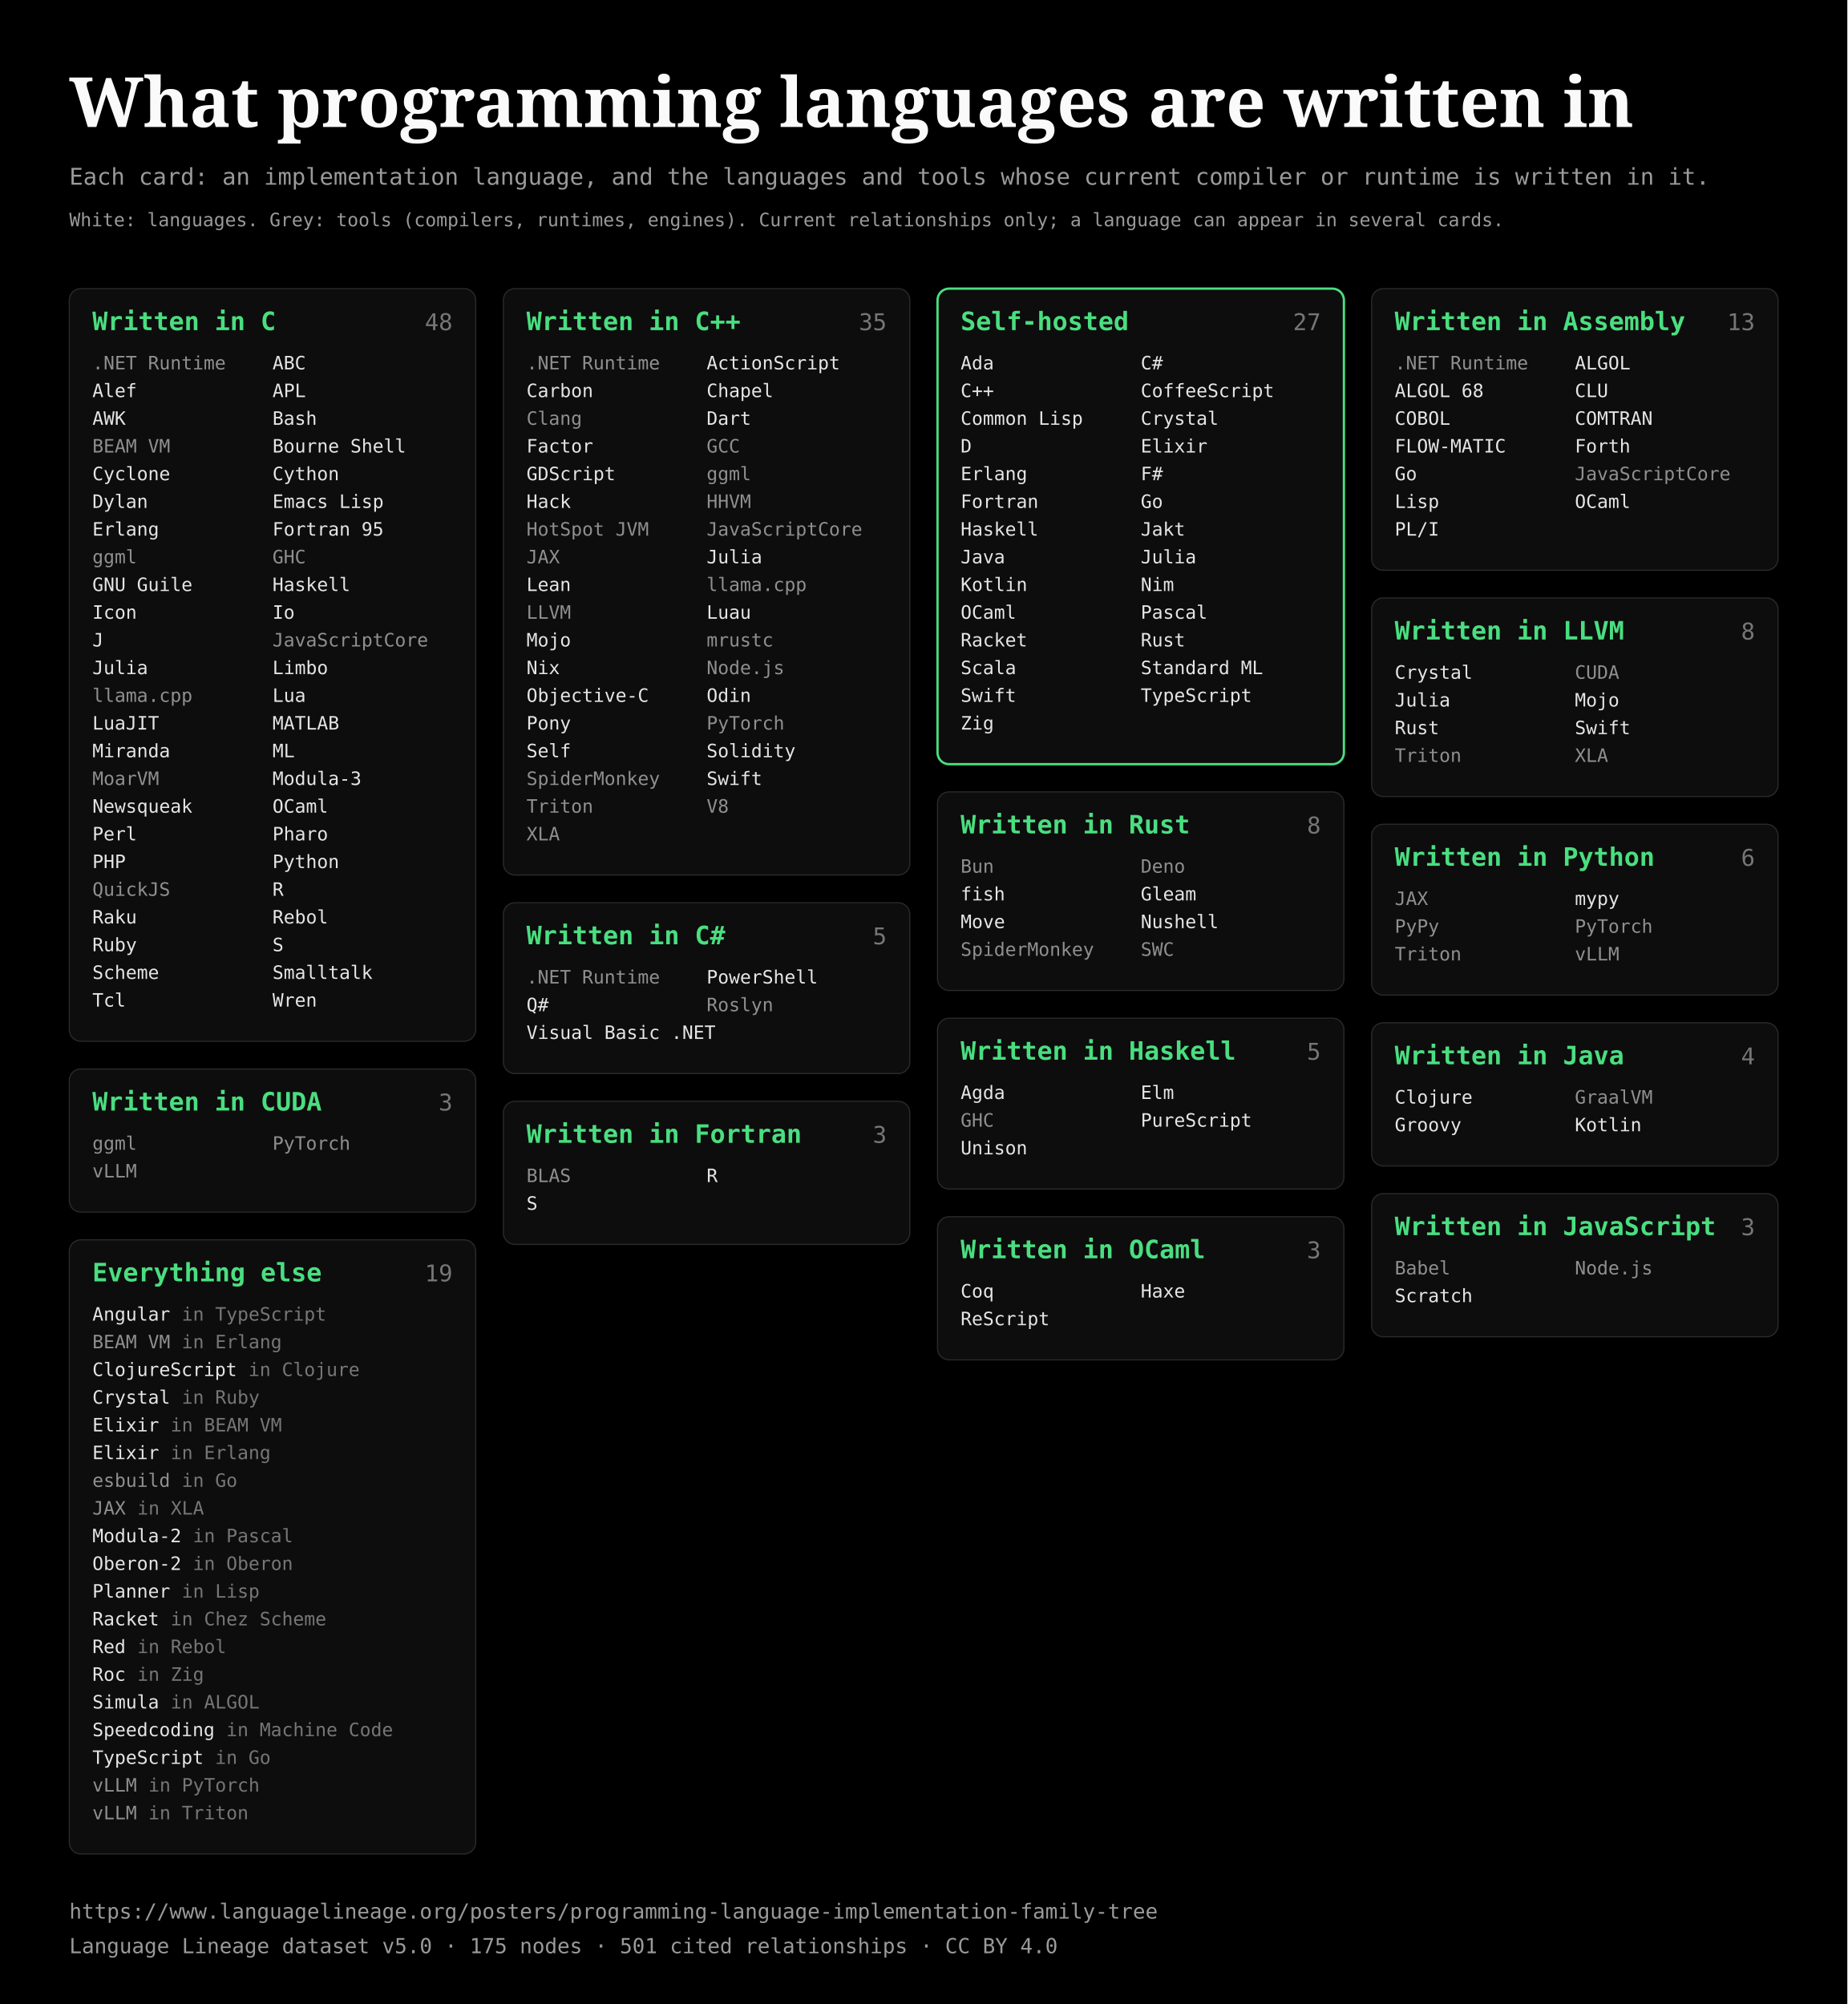
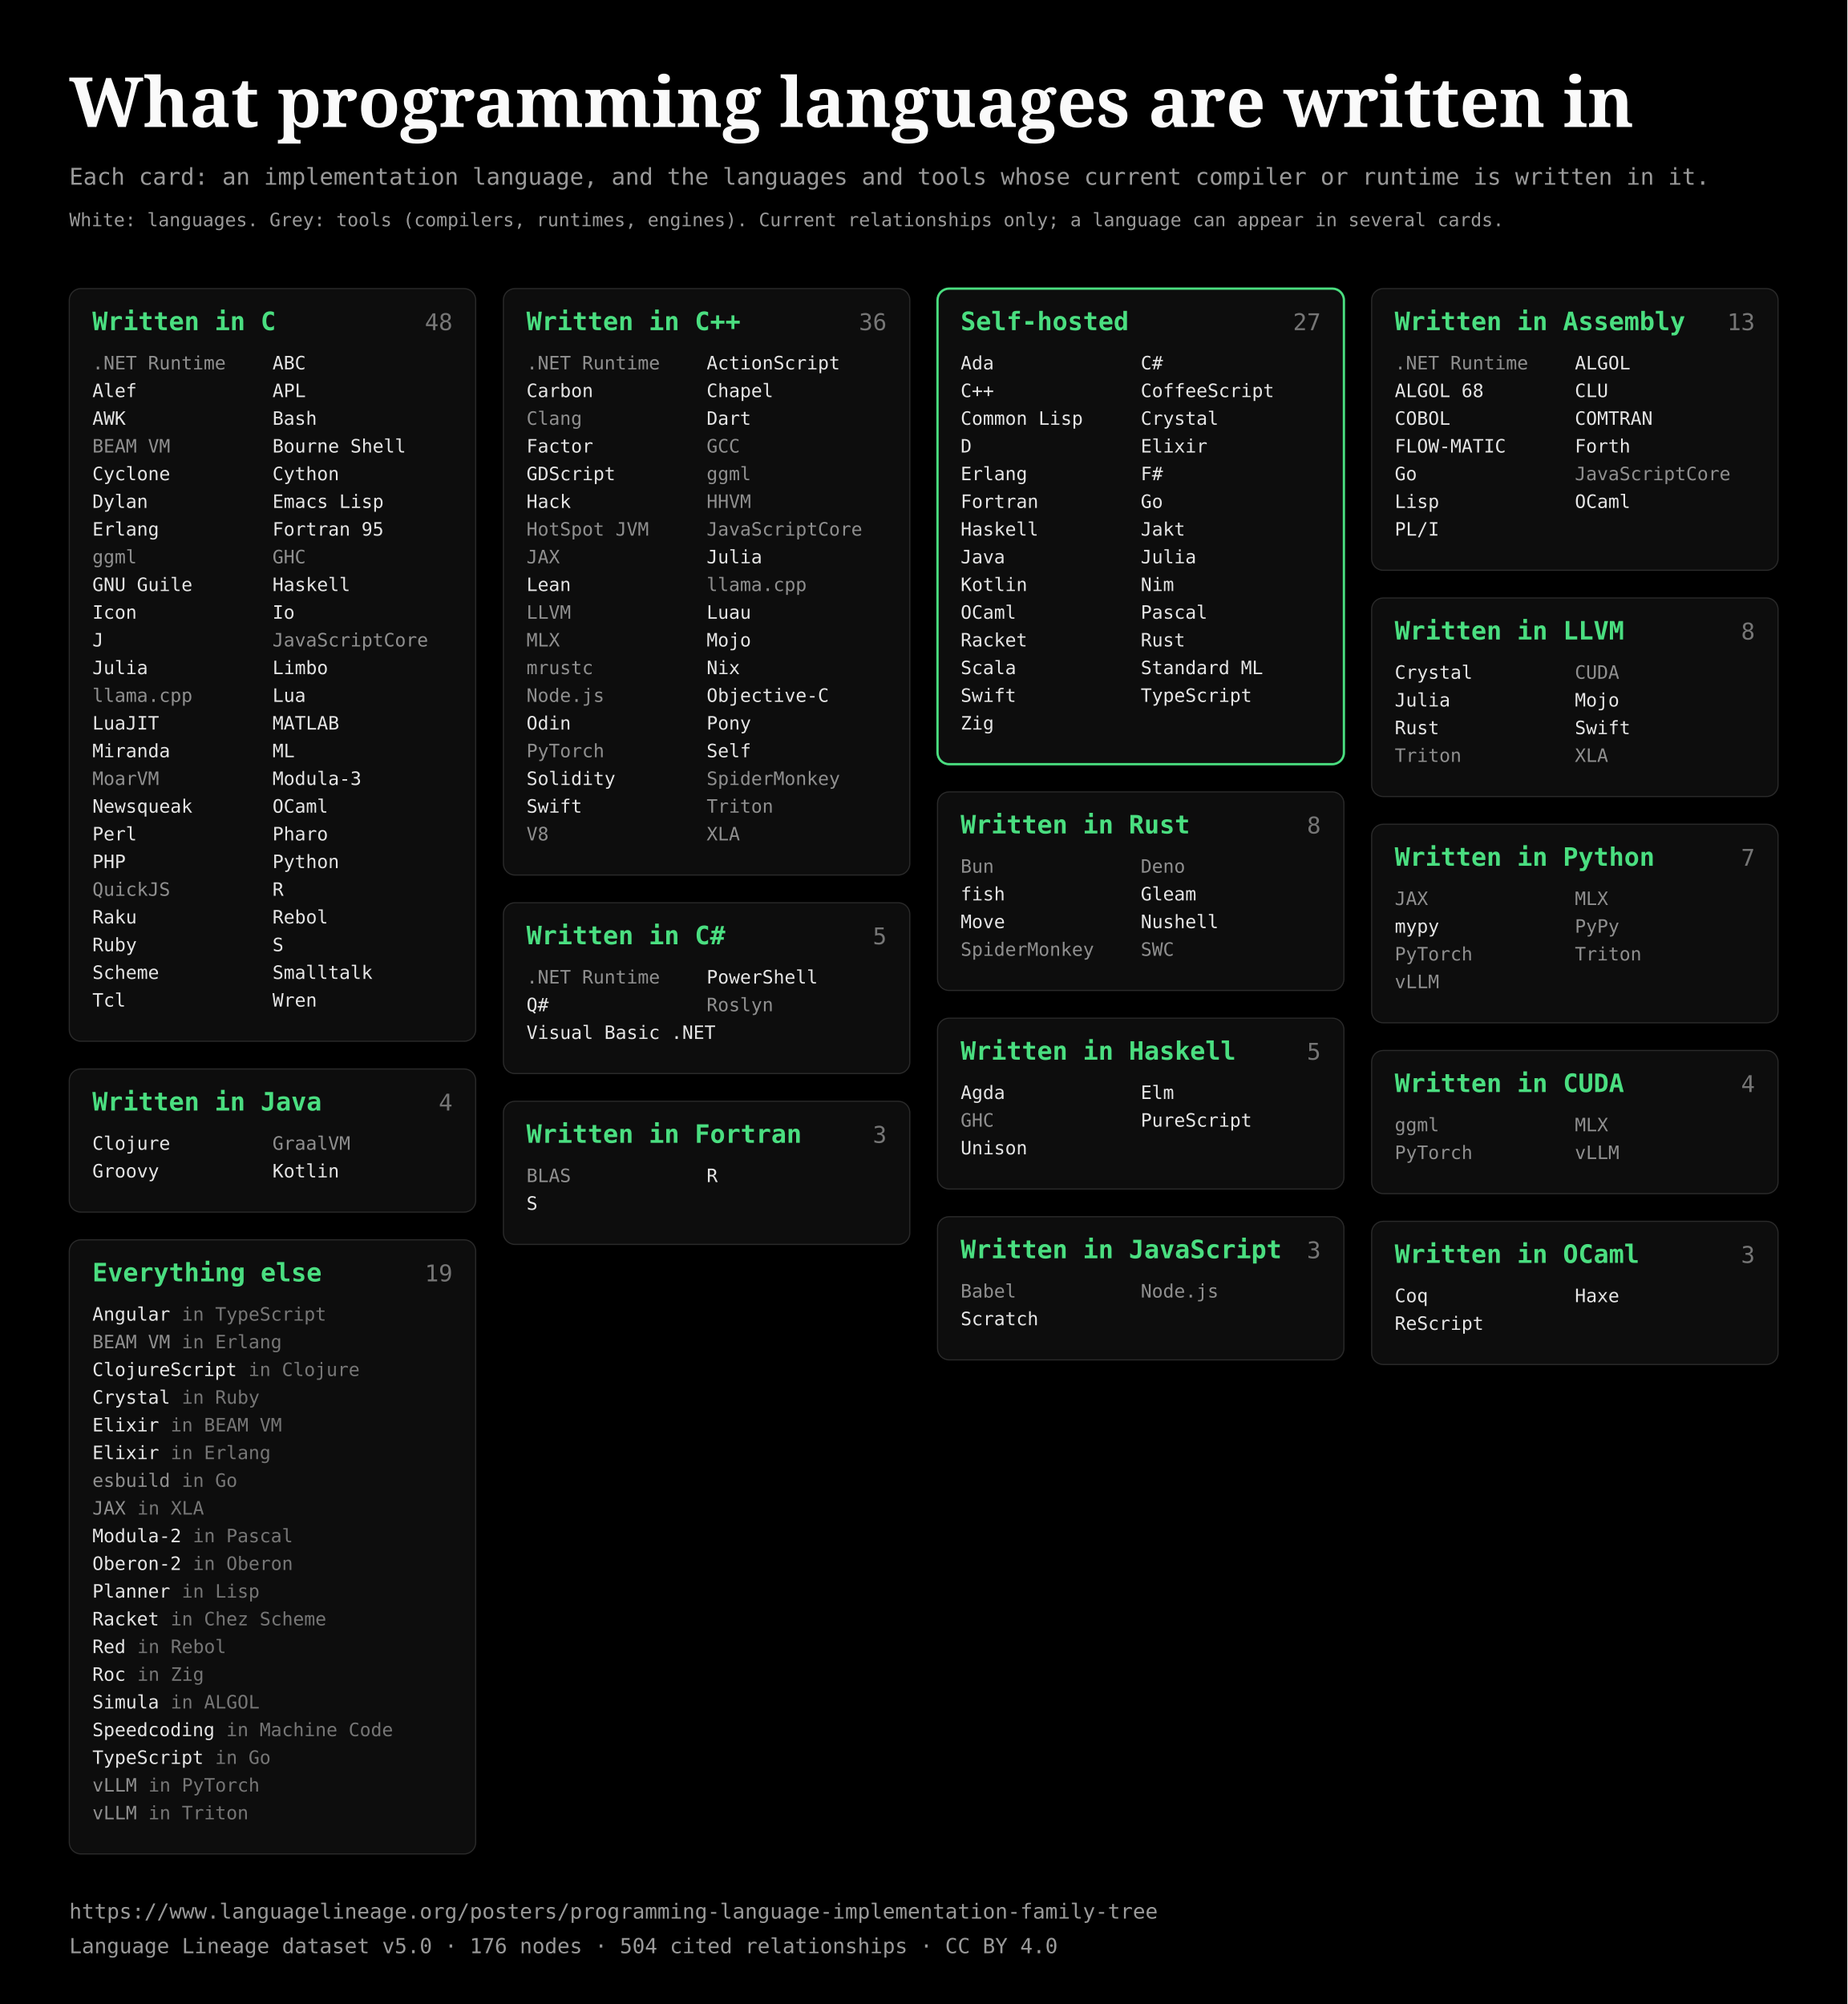
<svg xmlns="http://www.w3.org/2000/svg" viewBox="0 0 1600 1736" width="1600" height="1736" role="img" aria-labelledby="poster-title poster-desc">
  <style>
  text{font-family:'JetBrains Mono',ui-monospace,monospace}
  .pt1{font-family:'Fraunces 9pt SemiBold','Fraunces 9pt',Fraunces,Georgia,serif;font-size:60px;font-weight:600;fill:#fafafa}
  .ps{font-size:20px;fill:#9a9a9a}
  .pk{font-size:16px;fill:#9a9a9a}
  .ph{font-size:22px;font-weight:600;fill:#4ade80}
  .pc{font-size:20px;fill:#767676;text-anchor:end}
  .pi{font-size:16px;fill:#e5e5e5}
  .pt{font-size:16px;fill:#8f8f8f}
  .pm{fill:#767676}
  .pf{font-size:18px;fill:#9a9a9a}
</style>
  <rect width="1600" height="1736" fill="#000" />
  <text x="60" y="110" class="pt1">What programming languages are written in</text>
  <text x="60" y="160" class="ps">Each card: an implementation language, and the languages and tools whose current compiler or runtime is written in it.</text>
  <text x="60" y="196" class="pk">White: languages. Grey: tools (compilers, runtimes, engines). Current relationships only; a language can appear in several cards.</text>
  <rect x="60" y="250" width="352" height="652" rx="10" fill="#0d0d0d" stroke="#2a2a2a" stroke-width="1" />
  <text x="80" y="286" class="ph">Written in C</text>
  <text x="392" y="286" class="pc">48</text>
  <text x="80" y="320" class="pt">.NET Runtime</text>
  <text x="236" y="320" class="pi">ABC</text>
  <text x="80" y="344" class="pi">Alef</text>
  <text x="236" y="344" class="pi">APL</text>
  <text x="80" y="368" class="pi">AWK</text>
  <text x="236" y="368" class="pi">Bash</text>
  <text x="80" y="392" class="pt">BEAM VM</text>
  <text x="236" y="392" class="pi">Bourne Shell</text>
  <text x="80" y="416" class="pi">Cyclone</text>
  <text x="236" y="416" class="pi">Cython</text>
  <text x="80" y="440" class="pi">Dylan</text>
  <text x="236" y="440" class="pi">Emacs Lisp</text>
  <text x="80" y="464" class="pi">Erlang</text>
  <text x="236" y="464" class="pi">Fortran 95</text>
  <text x="80" y="488" class="pt">ggml</text>
  <text x="236" y="488" class="pt">GHC</text>
  <text x="80" y="512" class="pi">GNU Guile</text>
  <text x="236" y="512" class="pi">Haskell</text>
  <text x="80" y="536" class="pi">Icon</text>
  <text x="236" y="536" class="pi">Io</text>
  <text x="80" y="560" class="pi">J</text>
  <text x="236" y="560" class="pt">JavaScriptCore</text>
  <text x="80" y="584" class="pi">Julia</text>
  <text x="236" y="584" class="pi">Limbo</text>
  <text x="80" y="608" class="pt">llama.cpp</text>
  <text x="236" y="608" class="pi">Lua</text>
  <text x="80" y="632" class="pi">LuaJIT</text>
  <text x="236" y="632" class="pi">MATLAB</text>
  <text x="80" y="656" class="pi">Miranda</text>
  <text x="236" y="656" class="pi">ML</text>
  <text x="80" y="680" class="pt">MoarVM</text>
  <text x="236" y="680" class="pi">Modula-3</text>
  <text x="80" y="704" class="pi">Newsqueak</text>
  <text x="236" y="704" class="pi">OCaml</text>
  <text x="80" y="728" class="pi">Perl</text>
  <text x="236" y="728" class="pi">Pharo</text>
  <text x="80" y="752" class="pi">PHP</text>
  <text x="236" y="752" class="pi">Python</text>
  <text x="80" y="776" class="pt">QuickJS</text>
  <text x="236" y="776" class="pi">R</text>
  <text x="80" y="800" class="pi">Raku</text>
  <text x="236" y="800" class="pi">Rebol</text>
  <text x="80" y="824" class="pi">Ruby</text>
  <text x="236" y="824" class="pi">S</text>
  <text x="80" y="848" class="pi">Scheme</text>
  <text x="236" y="848" class="pi">Smalltalk</text>
  <text x="80" y="872" class="pi">Tcl</text>
  <text x="236" y="872" class="pi">Wren</text>
  <rect x="436" y="250" width="352" height="508" rx="10" fill="#0d0d0d" stroke="#2a2a2a" stroke-width="1" />
  <text x="456" y="286" class="ph">Written in C++</text>
-   <text x="768" y="286" class="pc">35</text>
+   <text x="768" y="286" class="pc">36</text>
  <text x="456" y="320" class="pt">.NET Runtime</text>
  <text x="612" y="320" class="pi">ActionScript</text>
  <text x="456" y="344" class="pi">Carbon</text>
  <text x="612" y="344" class="pi">Chapel</text>
  <text x="456" y="368" class="pt">Clang</text>
  <text x="612" y="368" class="pi">Dart</text>
  <text x="456" y="392" class="pi">Factor</text>
  <text x="612" y="392" class="pt">GCC</text>
  <text x="456" y="416" class="pi">GDScript</text>
  <text x="612" y="416" class="pt">ggml</text>
  <text x="456" y="440" class="pi">Hack</text>
  <text x="612" y="440" class="pt">HHVM</text>
  <text x="456" y="464" class="pt">HotSpot JVM</text>
  <text x="612" y="464" class="pt">JavaScriptCore</text>
  <text x="456" y="488" class="pt">JAX</text>
  <text x="612" y="488" class="pi">Julia</text>
  <text x="456" y="512" class="pi">Lean</text>
  <text x="612" y="512" class="pt">llama.cpp</text>
  <text x="456" y="536" class="pt">LLVM</text>
  <text x="612" y="536" class="pi">Luau</text>
-   <text x="456" y="560" class="pi">Mojo</text>
-   <text x="612" y="560" class="pt">mrustc</text>
-   <text x="456" y="584" class="pi">Nix</text>
-   <text x="612" y="584" class="pt">Node.js</text>
-   <text x="456" y="608" class="pi">Objective-C</text>
-   <text x="612" y="608" class="pi">Odin</text>
-   <text x="456" y="632" class="pi">Pony</text>
-   <text x="612" y="632" class="pt">PyTorch</text>
-   <text x="456" y="656" class="pi">Self</text>
-   <text x="612" y="656" class="pi">Solidity</text>
-   <text x="456" y="680" class="pt">SpiderMonkey</text>
-   <text x="612" y="680" class="pi">Swift</text>
-   <text x="456" y="704" class="pt">Triton</text>
-   <text x="612" y="704" class="pt">V8</text>
-   <text x="456" y="728" class="pt">XLA</text>
+   <text x="456" y="560" class="pt">MLX</text>
+   <text x="612" y="560" class="pi">Mojo</text>
+   <text x="456" y="584" class="pt">mrustc</text>
+   <text x="612" y="584" class="pi">Nix</text>
+   <text x="456" y="608" class="pt">Node.js</text>
+   <text x="612" y="608" class="pi">Objective-C</text>
+   <text x="456" y="632" class="pi">Odin</text>
+   <text x="612" y="632" class="pi">Pony</text>
+   <text x="456" y="656" class="pt">PyTorch</text>
+   <text x="612" y="656" class="pi">Self</text>
+   <text x="456" y="680" class="pi">Solidity</text>
+   <text x="612" y="680" class="pt">SpiderMonkey</text>
+   <text x="456" y="704" class="pi">Swift</text>
+   <text x="612" y="704" class="pt">Triton</text>
+   <text x="456" y="728" class="pt">V8</text>
+   <text x="612" y="728" class="pt">XLA</text>
  <rect x="812" y="250" width="352" height="412" rx="10" fill="#0d0d0d" stroke="#4ade80" stroke-width="2" />
  <text x="832" y="286" class="ph">Self-hosted</text>
  <text x="1144" y="286" class="pc">27</text>
  <text x="832" y="320" class="pi">Ada</text>
  <text x="988" y="320" class="pi">C#</text>
  <text x="832" y="344" class="pi">C++</text>
  <text x="988" y="344" class="pi">CoffeeScript</text>
  <text x="832" y="368" class="pi">Common Lisp</text>
  <text x="988" y="368" class="pi">Crystal</text>
  <text x="832" y="392" class="pi">D</text>
  <text x="988" y="392" class="pi">Elixir</text>
  <text x="832" y="416" class="pi">Erlang</text>
  <text x="988" y="416" class="pi">F#</text>
  <text x="832" y="440" class="pi">Fortran</text>
  <text x="988" y="440" class="pi">Go</text>
  <text x="832" y="464" class="pi">Haskell</text>
  <text x="988" y="464" class="pi">Jakt</text>
  <text x="832" y="488" class="pi">Java</text>
  <text x="988" y="488" class="pi">Julia</text>
  <text x="832" y="512" class="pi">Kotlin</text>
  <text x="988" y="512" class="pi">Nim</text>
  <text x="832" y="536" class="pi">OCaml</text>
  <text x="988" y="536" class="pi">Pascal</text>
  <text x="832" y="560" class="pi">Racket</text>
  <text x="988" y="560" class="pi">Rust</text>
  <text x="832" y="584" class="pi">Scala</text>
  <text x="988" y="584" class="pi">Standard ML</text>
  <text x="832" y="608" class="pi">Swift</text>
  <text x="988" y="608" class="pi">TypeScript</text>
  <text x="832" y="632" class="pi">Zig</text>
  <rect x="1188" y="250" width="352" height="244" rx="10" fill="#0d0d0d" stroke="#2a2a2a" stroke-width="1" />
  <text x="1208" y="286" class="ph">Written in Assembly</text>
  <text x="1520" y="286" class="pc">13</text>
  <text x="1208" y="320" class="pt">.NET Runtime</text>
  <text x="1364" y="320" class="pi">ALGOL</text>
  <text x="1208" y="344" class="pi">ALGOL 68</text>
  <text x="1364" y="344" class="pi">CLU</text>
  <text x="1208" y="368" class="pi">COBOL</text>
  <text x="1364" y="368" class="pi">COMTRAN</text>
  <text x="1208" y="392" class="pi">FLOW-MATIC</text>
  <text x="1364" y="392" class="pi">Forth</text>
  <text x="1208" y="416" class="pi">Go</text>
  <text x="1364" y="416" class="pt">JavaScriptCore</text>
  <text x="1208" y="440" class="pi">Lisp</text>
  <text x="1364" y="440" class="pi">OCaml</text>
  <text x="1208" y="464" class="pi">PL/I</text>
  <rect x="1188" y="518" width="352" height="172" rx="10" fill="#0d0d0d" stroke="#2a2a2a" stroke-width="1" />
  <text x="1208" y="554" class="ph">Written in LLVM</text>
  <text x="1520" y="554" class="pc">8</text>
  <text x="1208" y="588" class="pi">Crystal</text>
  <text x="1364" y="588" class="pt">CUDA</text>
  <text x="1208" y="612" class="pi">Julia</text>
  <text x="1364" y="612" class="pi">Mojo</text>
  <text x="1208" y="636" class="pi">Rust</text>
  <text x="1364" y="636" class="pi">Swift</text>
  <text x="1208" y="660" class="pt">Triton</text>
  <text x="1364" y="660" class="pt">XLA</text>
  <rect x="812" y="686" width="352" height="172" rx="10" fill="#0d0d0d" stroke="#2a2a2a" stroke-width="1" />
  <text x="832" y="722" class="ph">Written in Rust</text>
  <text x="1144" y="722" class="pc">8</text>
  <text x="832" y="756" class="pt">Bun</text>
  <text x="988" y="756" class="pt">Deno</text>
  <text x="832" y="780" class="pi">fish</text>
  <text x="988" y="780" class="pi">Gleam</text>
  <text x="832" y="804" class="pi">Move</text>
  <text x="988" y="804" class="pi">Nushell</text>
  <text x="832" y="828" class="pt">SpiderMonkey</text>
  <text x="988" y="828" class="pt">SWC</text>
-   <rect x="1188" y="714" width="352" height="148" rx="10" fill="#0d0d0d" stroke="#2a2a2a" stroke-width="1" />
+   <rect x="1188" y="714" width="352" height="172" rx="10" fill="#0d0d0d" stroke="#2a2a2a" stroke-width="1" />
  <text x="1208" y="750" class="ph">Written in Python</text>
-   <text x="1520" y="750" class="pc">6</text>
+   <text x="1520" y="750" class="pc">7</text>
  <text x="1208" y="784" class="pt">JAX</text>
-   <text x="1364" y="784" class="pi">mypy</text>
-   <text x="1208" y="808" class="pt">PyPy</text>
-   <text x="1364" y="808" class="pt">PyTorch</text>
-   <text x="1208" y="832" class="pt">Triton</text>
-   <text x="1364" y="832" class="pt">vLLM</text>
+   <text x="1364" y="784" class="pt">MLX</text>
+   <text x="1208" y="808" class="pi">mypy</text>
+   <text x="1364" y="808" class="pt">PyPy</text>
+   <text x="1208" y="832" class="pt">PyTorch</text>
+   <text x="1364" y="832" class="pt">Triton</text>
+   <text x="1208" y="856" class="pt">vLLM</text>
  <rect x="436" y="782" width="352" height="148" rx="10" fill="#0d0d0d" stroke="#2a2a2a" stroke-width="1" />
  <text x="456" y="818" class="ph">Written in C#</text>
  <text x="768" y="818" class="pc">5</text>
  <text x="456" y="852" class="pt">.NET Runtime</text>
  <text x="612" y="852" class="pi">PowerShell</text>
  <text x="456" y="876" class="pi">Q#</text>
  <text x="612" y="876" class="pt">Roslyn</text>
  <text x="456" y="900" class="pi">Visual Basic .NET</text>
  <rect x="812" y="882" width="352" height="148" rx="10" fill="#0d0d0d" stroke="#2a2a2a" stroke-width="1" />
  <text x="832" y="918" class="ph">Written in Haskell</text>
  <text x="1144" y="918" class="pc">5</text>
  <text x="832" y="952" class="pi">Agda</text>
  <text x="988" y="952" class="pi">Elm</text>
  <text x="832" y="976" class="pt">GHC</text>
  <text x="988" y="976" class="pi">PureScript</text>
  <text x="832" y="1000" class="pi">Unison</text>
-   <rect x="1188" y="886" width="352" height="124" rx="10" fill="#0d0d0d" stroke="#2a2a2a" stroke-width="1" />
-   <text x="1208" y="922" class="ph">Written in Java</text>
-   <text x="1520" y="922" class="pc">4</text>
-   <text x="1208" y="956" class="pi">Clojure</text>
-   <text x="1364" y="956" class="pt">GraalVM</text>
-   <text x="1208" y="980" class="pi">Groovy</text>
-   <text x="1364" y="980" class="pi">Kotlin</text>
+   <rect x="1188" y="910" width="352" height="124" rx="10" fill="#0d0d0d" stroke="#2a2a2a" stroke-width="1" />
+   <text x="1208" y="946" class="ph">Written in CUDA</text>
+   <text x="1520" y="946" class="pc">4</text>
+   <text x="1208" y="980" class="pt">ggml</text>
+   <text x="1364" y="980" class="pt">MLX</text>
+   <text x="1208" y="1004" class="pt">PyTorch</text>
+   <text x="1364" y="1004" class="pt">vLLM</text>
  <rect x="60" y="926" width="352" height="124" rx="10" fill="#0d0d0d" stroke="#2a2a2a" stroke-width="1" />
-   <text x="80" y="962" class="ph">Written in CUDA</text>
-   <text x="392" y="962" class="pc">3</text>
-   <text x="80" y="996" class="pt">ggml</text>
-   <text x="236" y="996" class="pt">PyTorch</text>
-   <text x="80" y="1020" class="pt">vLLM</text>
+   <text x="80" y="962" class="ph">Written in Java</text>
+   <text x="392" y="962" class="pc">4</text>
+   <text x="80" y="996" class="pi">Clojure</text>
+   <text x="236" y="996" class="pt">GraalVM</text>
+   <text x="80" y="1020" class="pi">Groovy</text>
+   <text x="236" y="1020" class="pi">Kotlin</text>
  <rect x="436" y="954" width="352" height="124" rx="10" fill="#0d0d0d" stroke="#2a2a2a" stroke-width="1" />
  <text x="456" y="990" class="ph">Written in Fortran</text>
  <text x="768" y="990" class="pc">3</text>
  <text x="456" y="1024" class="pt">BLAS</text>
  <text x="612" y="1024" class="pi">R</text>
  <text x="456" y="1048" class="pi">S</text>
-   <rect x="1188" y="1034" width="352" height="124" rx="10" fill="#0d0d0d" stroke="#2a2a2a" stroke-width="1" />
-   <text x="1208" y="1070" class="ph">Written in JavaScript</text>
-   <text x="1520" y="1070" class="pc">3</text>
-   <text x="1208" y="1104" class="pt">Babel</text>
-   <text x="1364" y="1104" class="pt">Node.js</text>
-   <text x="1208" y="1128" class="pi">Scratch</text>
  <rect x="812" y="1054" width="352" height="124" rx="10" fill="#0d0d0d" stroke="#2a2a2a" stroke-width="1" />
-   <text x="832" y="1090" class="ph">Written in OCaml</text>
+   <text x="832" y="1090" class="ph">Written in JavaScript</text>
  <text x="1144" y="1090" class="pc">3</text>
-   <text x="832" y="1124" class="pi">Coq</text>
-   <text x="988" y="1124" class="pi">Haxe</text>
-   <text x="832" y="1148" class="pi">ReScript</text>
+   <text x="832" y="1124" class="pt">Babel</text>
+   <text x="988" y="1124" class="pt">Node.js</text>
+   <text x="832" y="1148" class="pi">Scratch</text>
+   <rect x="1188" y="1058" width="352" height="124" rx="10" fill="#0d0d0d" stroke="#2a2a2a" stroke-width="1" />
+   <text x="1208" y="1094" class="ph">Written in OCaml</text>
+   <text x="1520" y="1094" class="pc">3</text>
+   <text x="1208" y="1128" class="pi">Coq</text>
+   <text x="1364" y="1128" class="pi">Haxe</text>
+   <text x="1208" y="1152" class="pi">ReScript</text>
  <rect x="60" y="1074" width="352" height="532" rx="10" fill="#0d0d0d" stroke="#2a2a2a" stroke-width="1" />
  <text x="80" y="1110" class="ph">Everything else</text>
  <text x="392" y="1110" class="pc">19</text>
  <text x="80" y="1144" class="pi">Angular<tspan class="pm" dx="10">in TypeScript</tspan>
  </text>
  <text x="80" y="1168" class="pt">BEAM VM<tspan class="pm" dx="10">in Erlang</tspan>
  </text>
  <text x="80" y="1192" class="pi">ClojureScript<tspan class="pm" dx="10">in Clojure</tspan>
  </text>
  <text x="80" y="1216" class="pi">Crystal<tspan class="pm" dx="10">in Ruby</tspan>
  </text>
  <text x="80" y="1240" class="pi">Elixir<tspan class="pm" dx="10">in BEAM VM</tspan>
  </text>
  <text x="80" y="1264" class="pi">Elixir<tspan class="pm" dx="10">in Erlang</tspan>
  </text>
  <text x="80" y="1288" class="pt">esbuild<tspan class="pm" dx="10">in Go</tspan>
  </text>
  <text x="80" y="1312" class="pt">JAX<tspan class="pm" dx="10">in XLA</tspan>
  </text>
  <text x="80" y="1336" class="pi">Modula-2<tspan class="pm" dx="10">in Pascal</tspan>
  </text>
  <text x="80" y="1360" class="pi">Oberon-2<tspan class="pm" dx="10">in Oberon</tspan>
  </text>
  <text x="80" y="1384" class="pi">Planner<tspan class="pm" dx="10">in Lisp</tspan>
  </text>
  <text x="80" y="1408" class="pi">Racket<tspan class="pm" dx="10">in Chez Scheme</tspan>
  </text>
  <text x="80" y="1432" class="pi">Red<tspan class="pm" dx="10">in Rebol</tspan>
  </text>
  <text x="80" y="1456" class="pi">Roc<tspan class="pm" dx="10">in Zig</tspan>
  </text>
  <text x="80" y="1480" class="pi">Simula<tspan class="pm" dx="10">in ALGOL</tspan>
  </text>
  <text x="80" y="1504" class="pi">Speedcoding<tspan class="pm" dx="10">in Machine Code</tspan>
  </text>
  <text x="80" y="1528" class="pi">TypeScript<tspan class="pm" dx="10">in Go</tspan>
  </text>
  <text x="80" y="1552" class="pt">vLLM<tspan class="pm" dx="10">in PyTorch</tspan>
  </text>
  <text x="80" y="1576" class="pt">vLLM<tspan class="pm" dx="10">in Triton</tspan>
  </text>
  <text x="60" y="1662" class="pf">https://www.languagelineage.org/posters/programming-language-implementation-family-tree</text>
-   <text x="60" y="1692" class="pf">Language Lineage dataset v5.0  ·  175 nodes  ·  501 cited relationships  ·  CC BY 4.0</text>
+   <text x="60" y="1692" class="pf">Language Lineage dataset v5.0  ·  176 nodes  ·  504 cited relationships  ·  CC BY 4.0</text>
</svg>
